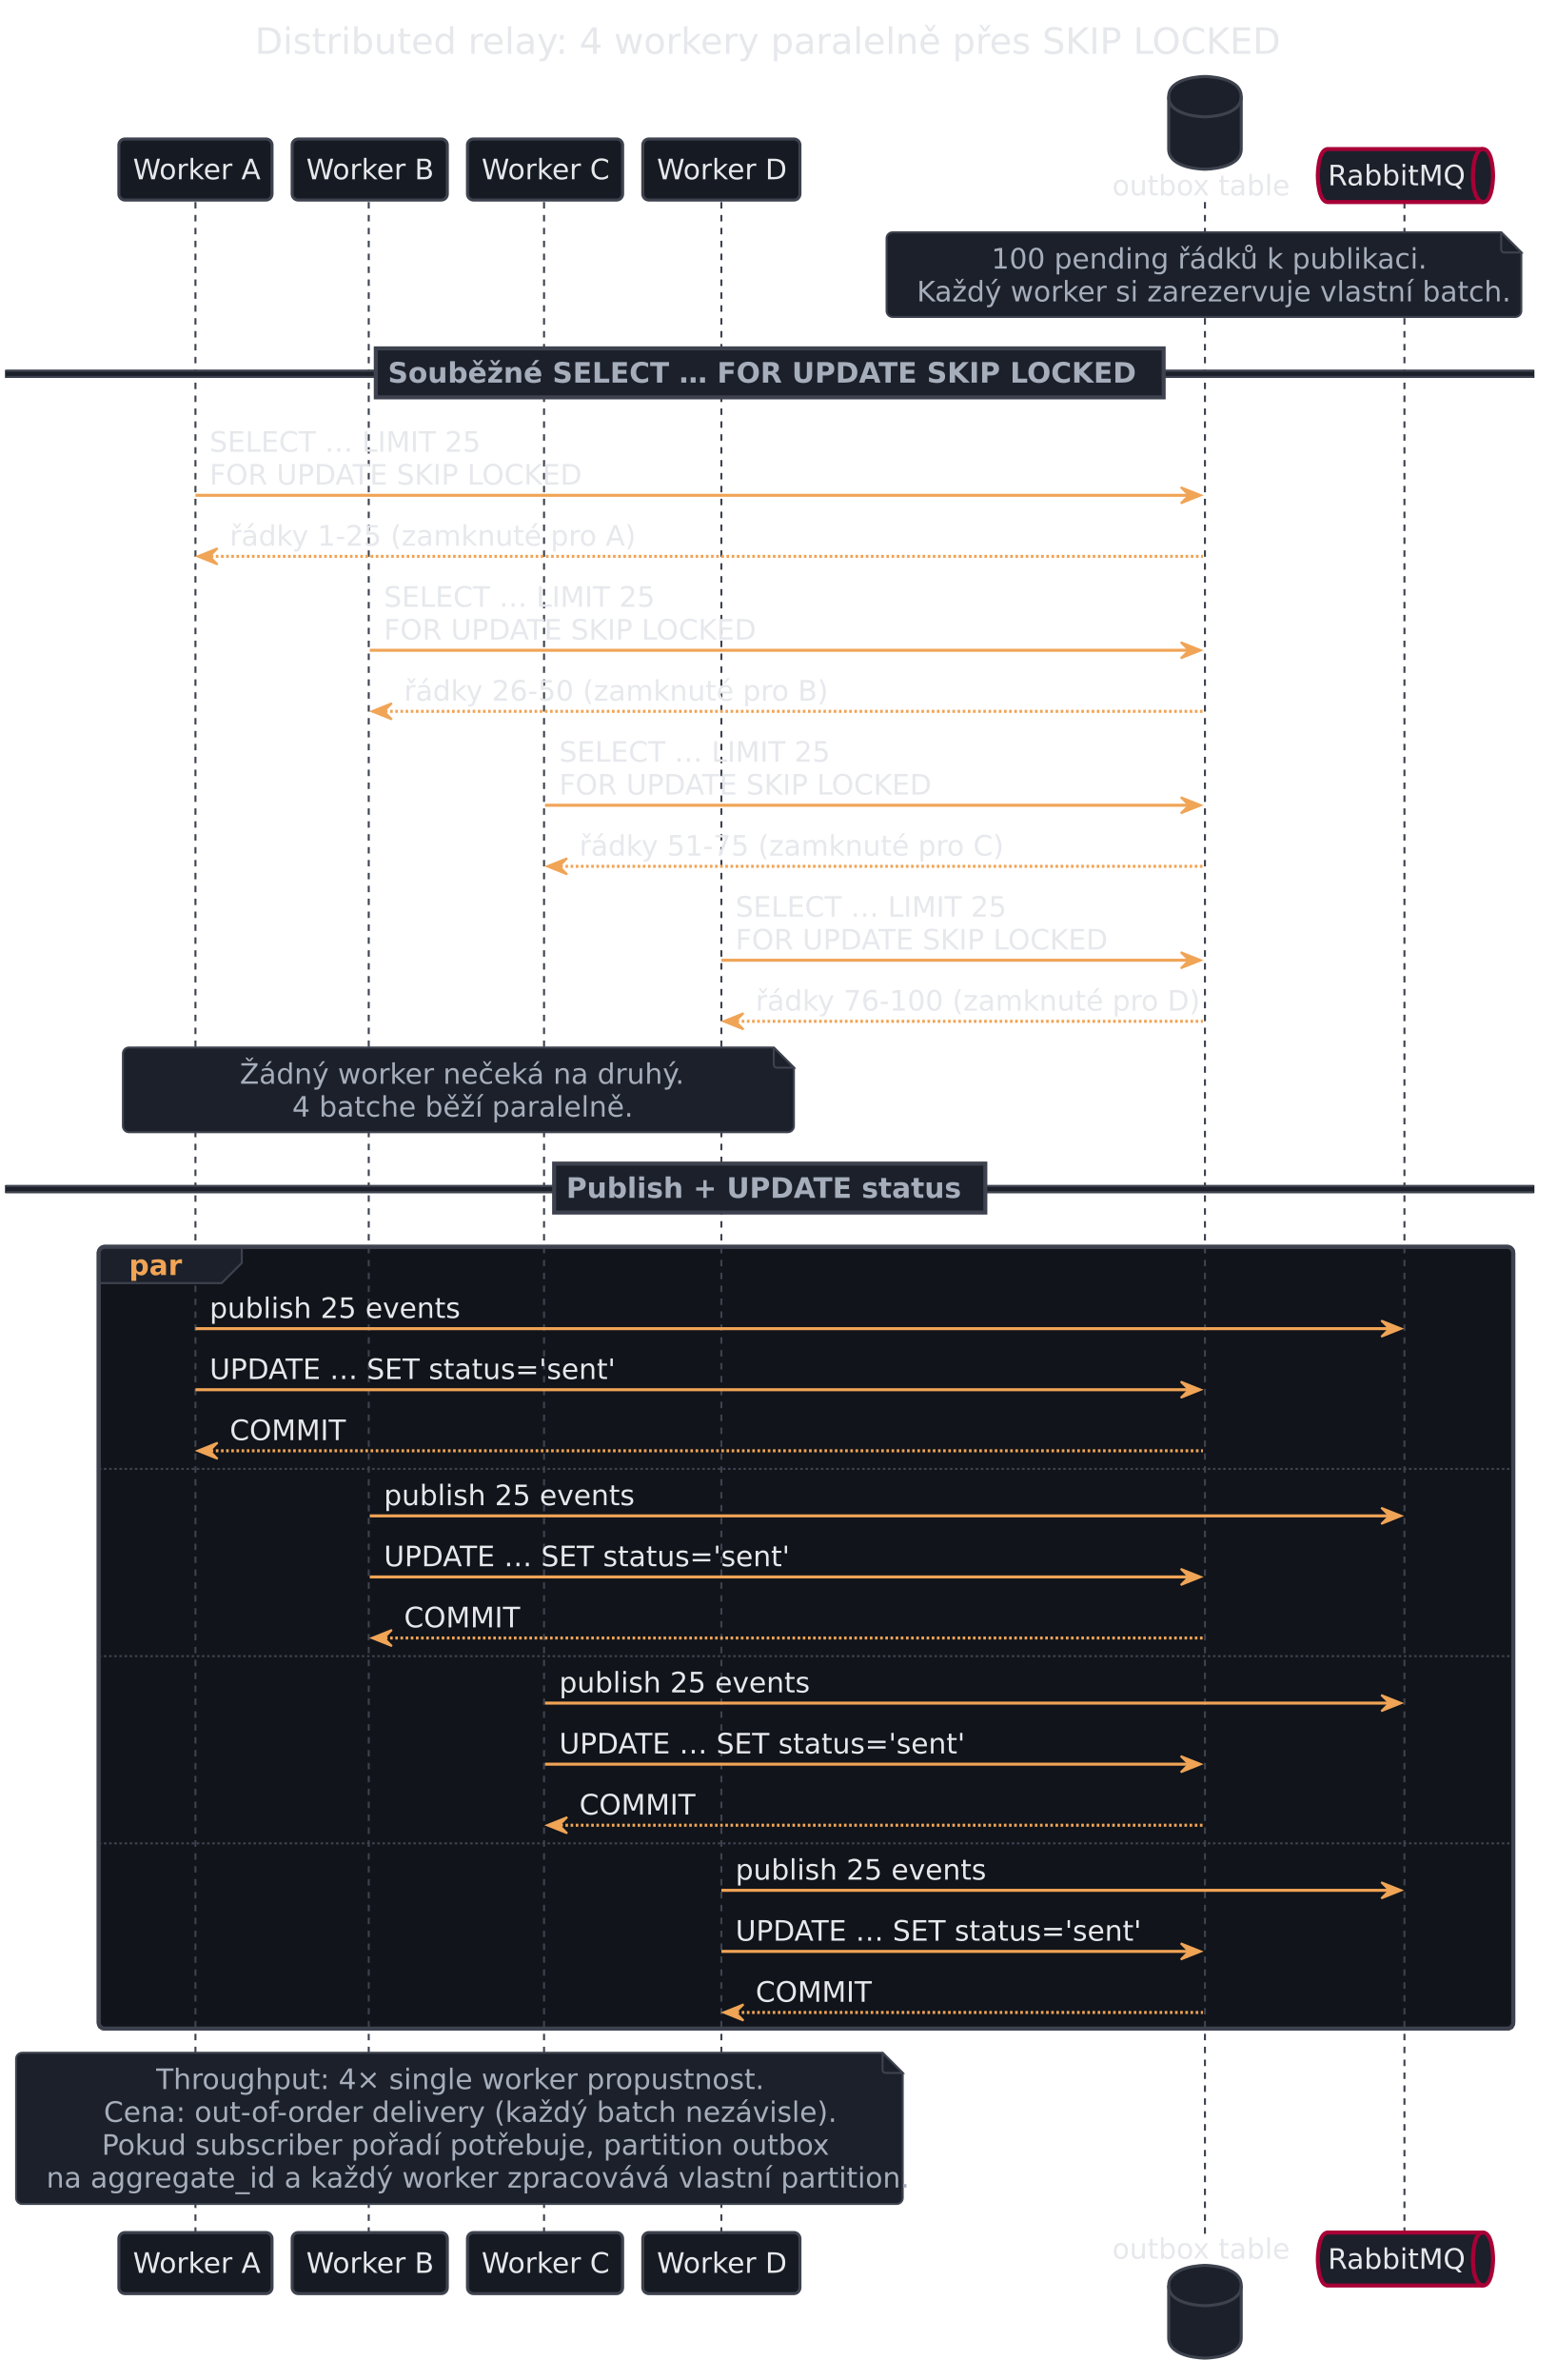
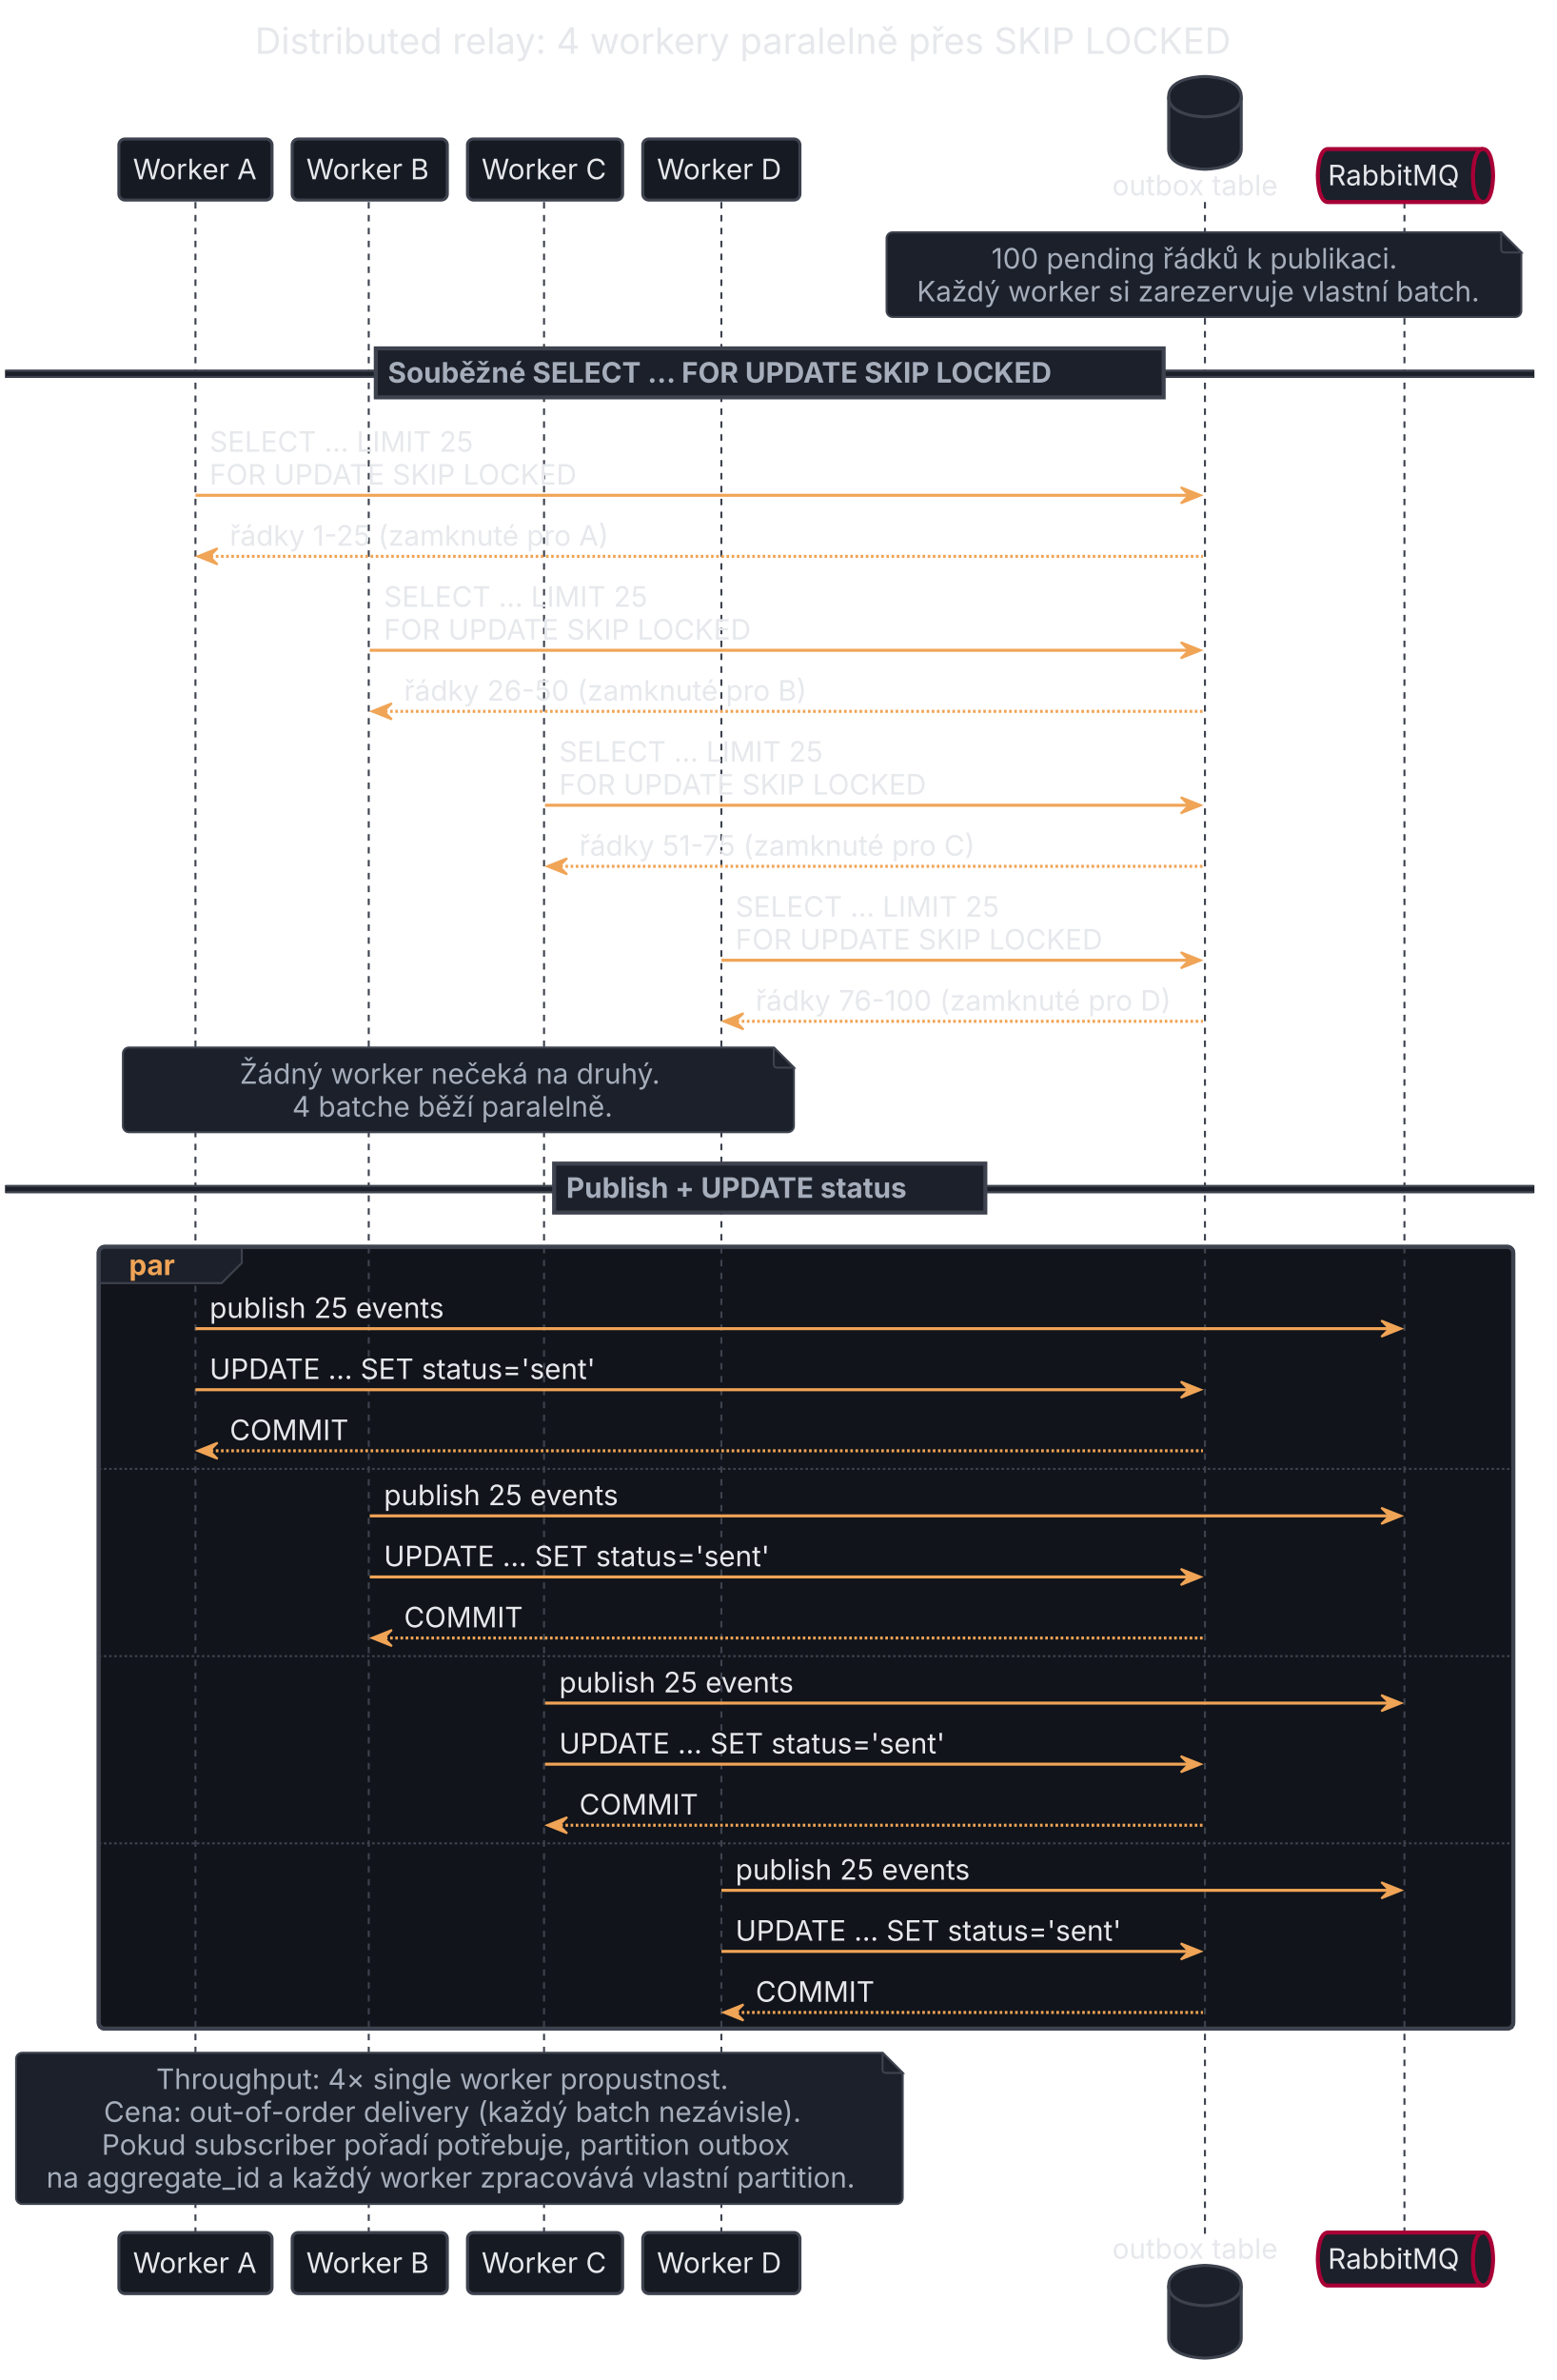
<svg xmlns="http://www.w3.org/2000/svg" contentScriptType="application/ecmascript" contentStyleType="text/css" height="1845.312px" preserveAspectRatio="none" style="width:1207px;height:1845px;background:#11141A;" version="1.1" viewBox="0 0 1207 1845" width="1207.812px" zoomAndPan="magnify">
  <defs />
  <g>
-     <text fill="#E6E8EC" font-family="DejaVu Sans" font-size="28.125" lengthAdjust="spacingAndGlyphs" textLength="798.438" x="197.656" y="41.731">Distributed relay: 4 workery paralelně přes SKIP LOCKED</text>
+     <text fill="#E6E8EC" font-family="Inter, ui-sans-serif, system-ui, -apple-system, sans-serif" font-size="28.125" lengthAdjust="spacingAndGlyphs" textLength="798.438" x="197.656" y="41.731">Distributed relay: 4 workery paralelně přes SKIP LOCKED</text>
    <rect fill="#11141A" height="606.03" rx="4.688" ry="4.688" style="stroke: #3D424E; stroke-width: 3.125;" width="1096.875" x="76.562" y="966.553" />
    <rect fill="#11141A" height="145.142" style="stroke: none; stroke-width: 1.562;" width="1096.875" x="76.562" y="1137.158" />
    <rect fill="#11141A" height="145.142" style="stroke: none; stroke-width: 1.562;" width="1096.875" x="76.562" y="1282.3" />
    <rect fill="#11141A" height="145.142" style="stroke: none; stroke-width: 1.562;" width="1096.875" x="76.562" y="1427.441" />
    <line style="stroke: #3D424E; stroke-width: 1.562; stroke-dasharray: 5.0,5.0;" x1="151.562" x2="151.562" y1="156.641" y2="1732.251" />
    <line style="stroke: #3D424E; stroke-width: 1.562; stroke-dasharray: 5.0,5.0;" x1="285.938" x2="285.938" y1="156.641" y2="1732.251" />
    <line style="stroke: #3D424E; stroke-width: 1.562; stroke-dasharray: 5.0,5.0;" x1="421.875" x2="421.875" y1="156.641" y2="1732.251" />
    <line style="stroke: #3D424E; stroke-width: 1.562; stroke-dasharray: 5.0,5.0;" x1="559.375" x2="559.375" y1="156.641" y2="1732.251" />
    <line style="stroke: #3D424E; stroke-width: 1.562; stroke-dasharray: 5.0,5.0;" x1="934.375" x2="934.375" y1="156.641" y2="1732.251" />
    <line style="stroke: #3D424E; stroke-width: 1.562; stroke-dasharray: 5.0,5.0;" x1="1089.062" x2="1089.062" y1="156.641" y2="1732.251" />
    <rect fill="#161A22" height="47.339" rx="4.688" ry="4.688" style="stroke: #3D424E; stroke-width: 2.344;" width="118.75" x="92.188" y="107.739" />
-     <text fill="#E6E8EC" font-family="DejaVu Sans" font-size="21.875" lengthAdjust="spacingAndGlyphs" textLength="96.875" x="103.125" y="138.982">Worker A</text>
+     <text fill="#E6E8EC" font-family="Inter, ui-sans-serif, system-ui, -apple-system, sans-serif" font-size="21.875" lengthAdjust="spacingAndGlyphs" textLength="96.875" x="103.125" y="138.982">Worker A</text>
    <rect fill="#161A22" height="47.339" rx="4.688" ry="4.688" style="stroke: #3D424E; stroke-width: 2.344;" width="118.75" x="92.188" y="1730.688" />
-     <text fill="#E6E8EC" font-family="DejaVu Sans" font-size="21.875" lengthAdjust="spacingAndGlyphs" textLength="96.875" x="103.125" y="1761.931">Worker A</text>
+     <text fill="#E6E8EC" font-family="Inter, ui-sans-serif, system-ui, -apple-system, sans-serif" font-size="21.875" lengthAdjust="spacingAndGlyphs" textLength="96.875" x="103.125" y="1761.931">Worker A</text>
    <rect fill="#161A22" height="47.339" rx="4.688" ry="4.688" style="stroke: #3D424E; stroke-width: 2.344;" width="120.312" x="226.562" y="107.739" />
-     <text fill="#E6E8EC" font-family="DejaVu Sans" font-size="21.875" lengthAdjust="spacingAndGlyphs" textLength="98.438" x="237.5" y="138.982">Worker B</text>
+     <text fill="#E6E8EC" font-family="Inter, ui-sans-serif, system-ui, -apple-system, sans-serif" font-size="21.875" lengthAdjust="spacingAndGlyphs" textLength="98.438" x="237.5" y="138.982">Worker B</text>
    <rect fill="#161A22" height="47.339" rx="4.688" ry="4.688" style="stroke: #3D424E; stroke-width: 2.344;" width="120.312" x="226.562" y="1730.688" />
-     <text fill="#E6E8EC" font-family="DejaVu Sans" font-size="21.875" lengthAdjust="spacingAndGlyphs" textLength="98.438" x="237.5" y="1761.931">Worker B</text>
+     <text fill="#E6E8EC" font-family="Inter, ui-sans-serif, system-ui, -apple-system, sans-serif" font-size="21.875" lengthAdjust="spacingAndGlyphs" textLength="98.438" x="237.5" y="1761.931">Worker B</text>
    <rect fill="#161A22" height="47.339" rx="4.688" ry="4.688" style="stroke: #3D424E; stroke-width: 2.344;" width="120.312" x="362.5" y="107.739" />
-     <text fill="#E6E8EC" font-family="DejaVu Sans" font-size="21.875" lengthAdjust="spacingAndGlyphs" textLength="98.438" x="373.438" y="138.982">Worker C</text>
+     <text fill="#E6E8EC" font-family="Inter, ui-sans-serif, system-ui, -apple-system, sans-serif" font-size="21.875" lengthAdjust="spacingAndGlyphs" textLength="98.438" x="373.438" y="138.982">Worker C</text>
    <rect fill="#161A22" height="47.339" rx="4.688" ry="4.688" style="stroke: #3D424E; stroke-width: 2.344;" width="120.312" x="362.5" y="1730.688" />
-     <text fill="#E6E8EC" font-family="DejaVu Sans" font-size="21.875" lengthAdjust="spacingAndGlyphs" textLength="98.438" x="373.438" y="1761.931">Worker C</text>
+     <text fill="#E6E8EC" font-family="Inter, ui-sans-serif, system-ui, -apple-system, sans-serif" font-size="21.875" lengthAdjust="spacingAndGlyphs" textLength="98.438" x="373.438" y="1761.931">Worker C</text>
    <rect fill="#161A22" height="47.339" rx="4.688" ry="4.688" style="stroke: #3D424E; stroke-width: 2.344;" width="121.875" x="498.438" y="107.739" />
-     <text fill="#E6E8EC" font-family="DejaVu Sans" font-size="21.875" lengthAdjust="spacingAndGlyphs" textLength="100" x="509.375" y="138.982">Worker D</text>
+     <text fill="#E6E8EC" font-family="Inter, ui-sans-serif, system-ui, -apple-system, sans-serif" font-size="21.875" lengthAdjust="spacingAndGlyphs" textLength="100" x="509.375" y="138.982">Worker D</text>
    <rect fill="#161A22" height="47.339" rx="4.688" ry="4.688" style="stroke: #3D424E; stroke-width: 2.344;" width="121.875" x="498.438" y="1730.688" />
-     <text fill="#E6E8EC" font-family="DejaVu Sans" font-size="21.875" lengthAdjust="spacingAndGlyphs" textLength="100" x="509.375" y="1761.931">Worker D</text>
-     <text fill="#E6E8EC" font-family="DejaVu Sans" font-size="21.875" lengthAdjust="spacingAndGlyphs" textLength="134.375" x="862.5" y="151.482">outbox table</text>
+     <text fill="#E6E8EC" font-family="Inter, ui-sans-serif, system-ui, -apple-system, sans-serif" font-size="21.875" lengthAdjust="spacingAndGlyphs" textLength="100" x="509.375" y="1761.931">Worker D</text>
+     <text fill="#E6E8EC" font-family="Inter, ui-sans-serif, system-ui, -apple-system, sans-serif" font-size="21.875" lengthAdjust="spacingAndGlyphs" textLength="134.375" x="862.5" y="151.482">outbox table</text>
    <path d="M906.25,74.927 C906.25,59.302 934.375,59.302 934.375,59.302 C934.375,59.302 962.5,59.302 962.5,74.927 L962.5,115.552 C962.5,131.177 934.375,131.177 934.375,131.177 C934.375,131.177 906.25,131.177 906.25,115.552 L906.25,74.927 " fill="#1B202A" style="stroke: #3D424E; stroke-width: 2.344;" />
    <path d="M906.25,74.927 C906.25,90.552 934.375,90.552 934.375,90.552 C934.375,90.552 962.5,90.552 962.5,74.927 " fill="none" style="stroke: #3D424E; stroke-width: 2.344;" />
-     <text fill="#E6E8EC" font-family="DejaVu Sans" font-size="21.875" lengthAdjust="spacingAndGlyphs" textLength="134.375" x="862.5" y="1750.993">outbox table</text>
+     <text fill="#E6E8EC" font-family="Inter, ui-sans-serif, system-ui, -apple-system, sans-serif" font-size="21.875" lengthAdjust="spacingAndGlyphs" textLength="134.375" x="862.5" y="1750.993">outbox table</text>
    <path d="M906.25,1771.777 C906.25,1756.152 934.375,1756.152 934.375,1756.152 C934.375,1756.152 962.5,1756.152 962.5,1771.777 L962.5,1812.402 C962.5,1828.027 934.375,1828.027 934.375,1828.027 C934.375,1828.027 906.25,1828.027 906.25,1812.402 L906.25,1771.777 " fill="#1B202A" style="stroke: #3D424E; stroke-width: 2.344;" />
    <path d="M906.25,1771.777 C906.25,1787.402 934.375,1787.402 934.375,1787.402 C934.375,1787.402 962.5,1787.402 962.5,1771.777 " fill="none" style="stroke: #3D424E; stroke-width: 2.344;" />
    <path d="M1029.688,115.552 L1150,115.552 C1157.812,115.552 1157.812,136.096 1157.812,136.096 C1157.812,136.096 1157.812,156.641 1150,156.641 L1029.688,156.641 C1021.875,156.641 1021.875,136.096 1021.875,136.096 C1021.875,136.096 1021.875,115.552 1029.688,115.552 " fill="#1B202A" style="stroke: #A80036; stroke-width: 3.125;" />
    <path d="M1150,115.552 C1142.188,115.552 1142.188,136.096 1142.188,136.096 C1142.188,156.641 1150,156.641 1150,156.641 " fill="none" style="stroke: #A80036; stroke-width: 3.125;" />
-     <text fill="#E6E8EC" font-family="DejaVu Sans" font-size="21.875" lengthAdjust="spacingAndGlyphs" textLength="104.688" x="1029.688" y="143.669">RabbitMQ</text>
+     <text fill="#E6E8EC" font-family="Inter, ui-sans-serif, system-ui, -apple-system, sans-serif" font-size="21.875" lengthAdjust="spacingAndGlyphs" textLength="104.688" x="1029.688" y="143.669">RabbitMQ</text>
    <path d="M1029.688,1730.688 L1150,1730.688 C1157.812,1730.688 1157.812,1751.233 1157.812,1751.233 C1157.812,1751.233 1157.812,1771.777 1150,1771.777 L1029.688,1771.777 C1021.875,1771.777 1021.875,1751.233 1021.875,1751.233 C1021.875,1751.233 1021.875,1730.688 1029.688,1730.688 " fill="#1B202A" style="stroke: #A80036; stroke-width: 3.125;" />
    <path d="M1150,1730.688 C1142.188,1730.688 1142.188,1751.233 1142.188,1751.233 C1142.188,1771.777 1150,1771.777 1150,1771.777 " fill="none" style="stroke: #A80036; stroke-width: 3.125;" />
-     <text fill="#E6E8EC" font-family="DejaVu Sans" font-size="21.875" lengthAdjust="spacingAndGlyphs" textLength="104.688" x="1029.688" y="1758.806">RabbitMQ</text>
+     <text fill="#E6E8EC" font-family="Inter, ui-sans-serif, system-ui, -apple-system, sans-serif" font-size="21.875" lengthAdjust="spacingAndGlyphs" textLength="104.688" x="1029.688" y="1758.806">RabbitMQ</text>
    <path d="M687.5,184.766 L687.5,241.016 A4.688,4.688 0 0 0 692.188,245.703 L1175,245.703 A4.688,4.688 0 0 0 1179.688,241.016 L1179.688,195.703 L1164.062,180.078 L692.188,180.078 A4.688,4.688 0 0 0 687.5,184.766 " fill="#1B202A" style="stroke: #3D424E; stroke-width: 1.562;" />
    <path d="M1164.062,180.078 L1164.062,193.359 A2.344,2.344 0 0 0 1166.406,195.703 L1179.688,195.703 L1164.062,180.078 " fill="#1B202A" style="stroke: #3D424E; stroke-width: 1.562;" />
-     <text fill="#A6ADBB" font-family="DejaVu Sans" font-size="21.875" lengthAdjust="spacingAndGlyphs" textLength="329.688" x="768.75" y="208.196">100 pending řádků k publikaci.</text>
-     <text fill="#A6ADBB" font-family="DejaVu Sans" font-size="21.875" lengthAdjust="spacingAndGlyphs" textLength="445.312" x="710.938" y="233.659">Každý worker si zarezervuje vlastní batch.</text>
+     <text fill="#A6ADBB" font-family="Inter, ui-sans-serif, system-ui, -apple-system, sans-serif" font-size="21.875" lengthAdjust="spacingAndGlyphs" textLength="329.688" x="768.75" y="208.196">100 pending řádků k publikaci.</text>
+     <text fill="#A6ADBB" font-family="Inter, ui-sans-serif, system-ui, -apple-system, sans-serif" font-size="21.875" lengthAdjust="spacingAndGlyphs" textLength="445.312" x="710.938" y="233.659">Každý worker si zarezervuje vlastní batch.</text>
    <rect fill="#1B202A" height="4.688" style="stroke: #1B202A; stroke-width: 1.562;" width="1184.375" x="4.688" y="287.488" />
    <line style="stroke: #3D424E; stroke-width: 1.562;" x1="4.688" x2="1189.062" y1="287.488" y2="287.488" />
    <line style="stroke: #3D424E; stroke-width: 1.562;" x1="4.688" x2="1189.062" y1="292.175" y2="292.175" />
    <rect fill="#1B202A" height="37.964" style="stroke: #3D424E; stroke-width: 3.125;" width="610.938" x="291.406" y="270.068" />
-     <text fill="#A6ADBB" font-family="DejaVu Sans" font-size="21.875" font-weight="bold" lengthAdjust="spacingAndGlyphs" textLength="581.25" x="300.781" y="296.623">Souběžné SELECT … FOR UPDATE SKIP LOCKED</text>
+     <text fill="#A6ADBB" font-family="Inter, ui-sans-serif, system-ui, -apple-system, sans-serif" font-size="21.875" font-weight="bold" lengthAdjust="spacingAndGlyphs" textLength="581.25" x="300.781" y="296.623">Souběžné SELECT … FOR UPDATE SKIP LOCKED</text>
    <polygon fill="#F0A456" points="915.625,377.71,931.25,383.96,915.625,390.21,921.875,383.96" style="stroke: #F0A456; stroke-width: 1.562;" />
    <line style="stroke: #F0A456; stroke-width: 2.344;" x1="151.562" x2="925" y1="383.96" y2="383.96" />
-     <text fill="#E6E8EC" font-family="DejaVu Sans" font-size="21.875" lengthAdjust="spacingAndGlyphs" textLength="204.688" x="162.5" y="350.212">SELECT … LIMIT 25</text>
-     <text fill="#E6E8EC" font-family="DejaVu Sans" font-size="21.875" lengthAdjust="spacingAndGlyphs" textLength="289.062" x="162.5" y="375.676">FOR UPDATE SKIP LOCKED</text>
+     <text fill="#E6E8EC" font-family="Inter, ui-sans-serif, system-ui, -apple-system, sans-serif" font-size="21.875" lengthAdjust="spacingAndGlyphs" textLength="204.688" x="162.5" y="350.212">SELECT … LIMIT 25</text>
+     <text fill="#E6E8EC" font-family="Inter, ui-sans-serif, system-ui, -apple-system, sans-serif" font-size="21.875" lengthAdjust="spacingAndGlyphs" textLength="289.062" x="162.5" y="375.676">FOR UPDATE SKIP LOCKED</text>
    <polygon fill="#F0A456" points="168.75,425.049,153.125,431.299,168.75,437.549,162.5,431.299" style="stroke: #F0A456; stroke-width: 1.562;" />
    <line style="stroke: #F0A456; stroke-width: 2.344; stroke-dasharray: 2.0,2.0;" x1="159.375" x2="932.812" y1="431.299" y2="431.299" />
-     <text fill="#E6E8EC" font-family="DejaVu Sans" font-size="21.875" lengthAdjust="spacingAndGlyphs" textLength="306.25" x="178.125" y="423.015">řádky 1-25 (zamknuté pro A)</text>
+     <text fill="#E6E8EC" font-family="Inter, ui-sans-serif, system-ui, -apple-system, sans-serif" font-size="21.875" lengthAdjust="spacingAndGlyphs" textLength="306.25" x="178.125" y="423.015">řádky 1-25 (zamknuté pro A)</text>
    <polygon fill="#F0A456" points="915.625,497.852,931.25,504.102,915.625,510.352,921.875,504.102" style="stroke: #F0A456; stroke-width: 1.562;" />
    <line style="stroke: #F0A456; stroke-width: 2.344;" x1="286.719" x2="925" y1="504.102" y2="504.102" />
-     <text fill="#E6E8EC" font-family="DejaVu Sans" font-size="21.875" lengthAdjust="spacingAndGlyphs" textLength="204.688" x="297.656" y="470.354">SELECT … LIMIT 25</text>
-     <text fill="#E6E8EC" font-family="DejaVu Sans" font-size="21.875" lengthAdjust="spacingAndGlyphs" textLength="289.062" x="297.656" y="495.818">FOR UPDATE SKIP LOCKED</text>
+     <text fill="#E6E8EC" font-family="Inter, ui-sans-serif, system-ui, -apple-system, sans-serif" font-size="21.875" lengthAdjust="spacingAndGlyphs" textLength="204.688" x="297.656" y="470.354">SELECT … LIMIT 25</text>
+     <text fill="#E6E8EC" font-family="Inter, ui-sans-serif, system-ui, -apple-system, sans-serif" font-size="21.875" lengthAdjust="spacingAndGlyphs" textLength="289.062" x="297.656" y="495.818">FOR UPDATE SKIP LOCKED</text>
    <polygon fill="#F0A456" points="303.906,545.19,288.281,551.44,303.906,557.69,297.656,551.44" style="stroke: #F0A456; stroke-width: 1.562;" />
    <line style="stroke: #F0A456; stroke-width: 2.344; stroke-dasharray: 2.0,2.0;" x1="294.531" x2="932.812" y1="551.44" y2="551.44" />
-     <text fill="#E6E8EC" font-family="DejaVu Sans" font-size="21.875" lengthAdjust="spacingAndGlyphs" textLength="321.875" x="313.281" y="543.156">řádky 26-50 (zamknuté pro B)</text>
+     <text fill="#E6E8EC" font-family="Inter, ui-sans-serif, system-ui, -apple-system, sans-serif" font-size="21.875" lengthAdjust="spacingAndGlyphs" textLength="321.875" x="313.281" y="543.156">řádky 26-50 (zamknuté pro B)</text>
    <polygon fill="#F0A456" points="915.625,617.993,931.25,624.243,915.625,630.493,921.875,624.243" style="stroke: #F0A456; stroke-width: 1.562;" />
    <line style="stroke: #F0A456; stroke-width: 2.344;" x1="422.656" x2="925" y1="624.243" y2="624.243" />
-     <text fill="#E6E8EC" font-family="DejaVu Sans" font-size="21.875" lengthAdjust="spacingAndGlyphs" textLength="204.688" x="433.594" y="590.495">SELECT … LIMIT 25</text>
-     <text fill="#E6E8EC" font-family="DejaVu Sans" font-size="21.875" lengthAdjust="spacingAndGlyphs" textLength="289.062" x="433.594" y="615.959">FOR UPDATE SKIP LOCKED</text>
+     <text fill="#E6E8EC" font-family="Inter, ui-sans-serif, system-ui, -apple-system, sans-serif" font-size="21.875" lengthAdjust="spacingAndGlyphs" textLength="204.688" x="433.594" y="590.495">SELECT … LIMIT 25</text>
+     <text fill="#E6E8EC" font-family="Inter, ui-sans-serif, system-ui, -apple-system, sans-serif" font-size="21.875" lengthAdjust="spacingAndGlyphs" textLength="289.062" x="433.594" y="615.959">FOR UPDATE SKIP LOCKED</text>
    <polygon fill="#F0A456" points="439.844,665.332,424.219,671.582,439.844,677.832,433.594,671.582" style="stroke: #F0A456; stroke-width: 1.562;" />
    <line style="stroke: #F0A456; stroke-width: 2.344; stroke-dasharray: 2.0,2.0;" x1="430.469" x2="932.812" y1="671.582" y2="671.582" />
-     <text fill="#E6E8EC" font-family="DejaVu Sans" font-size="21.875" lengthAdjust="spacingAndGlyphs" textLength="321.875" x="449.219" y="663.298">řádky 51-75 (zamknuté pro C)</text>
+     <text fill="#E6E8EC" font-family="Inter, ui-sans-serif, system-ui, -apple-system, sans-serif" font-size="21.875" lengthAdjust="spacingAndGlyphs" textLength="321.875" x="449.219" y="663.298">řádky 51-75 (zamknuté pro C)</text>
    <polygon fill="#F0A456" points="915.625,738.135,931.25,744.385,915.625,750.635,921.875,744.385" style="stroke: #F0A456; stroke-width: 1.562;" />
    <line style="stroke: #F0A456; stroke-width: 2.344;" x1="559.375" x2="925" y1="744.385" y2="744.385" />
-     <text fill="#E6E8EC" font-family="DejaVu Sans" font-size="21.875" lengthAdjust="spacingAndGlyphs" textLength="204.688" x="570.312" y="710.637">SELECT … LIMIT 25</text>
-     <text fill="#E6E8EC" font-family="DejaVu Sans" font-size="21.875" lengthAdjust="spacingAndGlyphs" textLength="289.062" x="570.312" y="736.101">FOR UPDATE SKIP LOCKED</text>
+     <text fill="#E6E8EC" font-family="Inter, ui-sans-serif, system-ui, -apple-system, sans-serif" font-size="21.875" lengthAdjust="spacingAndGlyphs" textLength="204.688" x="570.312" y="710.637">SELECT … LIMIT 25</text>
+     <text fill="#E6E8EC" font-family="Inter, ui-sans-serif, system-ui, -apple-system, sans-serif" font-size="21.875" lengthAdjust="spacingAndGlyphs" textLength="289.062" x="570.312" y="736.101">FOR UPDATE SKIP LOCKED</text>
    <polygon fill="#F0A456" points="576.562,785.474,560.938,791.724,576.562,797.974,570.312,791.724" style="stroke: #F0A456; stroke-width: 1.562;" />
    <line style="stroke: #F0A456; stroke-width: 2.344; stroke-dasharray: 2.0,2.0;" x1="567.188" x2="932.812" y1="791.724" y2="791.724" />
-     <text fill="#E6E8EC" font-family="DejaVu Sans" font-size="21.875" lengthAdjust="spacingAndGlyphs" textLength="337.5" x="585.938" y="783.44">řádky 76-100 (zamknuté pro D)</text>
+     <text fill="#E6E8EC" font-family="Inter, ui-sans-serif, system-ui, -apple-system, sans-serif" font-size="21.875" lengthAdjust="spacingAndGlyphs" textLength="337.5" x="585.938" y="783.44">řádky 76-100 (zamknuté pro D)</text>
    <path d="M95.312,816.724 L95.312,872.974 A4.688,4.688 0 0 0 100,877.661 L610.938,877.661 A4.688,4.688 0 0 0 615.625,872.974 L615.625,827.661 L600,812.036 L100,812.036 A4.688,4.688 0 0 0 95.312,816.724 " fill="#1B202A" style="stroke: #3D424E; stroke-width: 1.562;" />
    <path d="M600,812.036 L600,825.317 A2.344,2.344 0 0 0 602.344,827.661 L615.625,827.661 L600,812.036 " fill="#1B202A" style="stroke: #3D424E; stroke-width: 1.562;" />
-     <text fill="#A6ADBB" font-family="DejaVu Sans" font-size="21.875" lengthAdjust="spacingAndGlyphs" textLength="339.062" x="185.938" y="840.154">Žádný worker nečeká na druhý.</text>
-     <text fill="#A6ADBB" font-family="DejaVu Sans" font-size="21.875" lengthAdjust="spacingAndGlyphs" textLength="257.812" x="226.562" y="865.617">4 batche běží paralelně.</text>
+     <text fill="#A6ADBB" font-family="Inter, ui-sans-serif, system-ui, -apple-system, sans-serif" font-size="21.875" lengthAdjust="spacingAndGlyphs" textLength="339.062" x="185.938" y="840.154">Žádný worker nečeká na druhý.</text>
+     <text fill="#A6ADBB" font-family="Inter, ui-sans-serif, system-ui, -apple-system, sans-serif" font-size="21.875" lengthAdjust="spacingAndGlyphs" textLength="257.812" x="226.562" y="865.617">4 batche běží paralelně.</text>
    <rect fill="#1B202A" height="4.688" style="stroke: #1B202A; stroke-width: 1.562;" width="1184.375" x="4.688" y="919.446" />
    <line style="stroke: #3D424E; stroke-width: 1.562;" x1="4.688" x2="1189.062" y1="919.446" y2="919.446" />
    <line style="stroke: #3D424E; stroke-width: 1.562;" x1="4.688" x2="1189.062" y1="924.133" y2="924.133" />
    <rect fill="#1B202A" height="37.964" style="stroke: #3D424E; stroke-width: 3.125;" width="334.375" x="429.688" y="902.026" />
-     <text fill="#A6ADBB" font-family="DejaVu Sans" font-size="21.875" font-weight="bold" lengthAdjust="spacingAndGlyphs" textLength="304.688" x="439.062" y="928.581">Publish + UPDATE status</text>
+     <text fill="#A6ADBB" font-family="Inter, ui-sans-serif, system-ui, -apple-system, sans-serif" font-size="21.875" font-weight="bold" lengthAdjust="spacingAndGlyphs" textLength="304.688" x="439.062" y="928.581">Publish + UPDATE status</text>
    <path d="M81.25,966.553 L187.5,966.553 L187.5,979.053 L171.875,994.678 L76.562,994.678 L76.562,971.24 " fill="#1B202A" style="stroke: #3D424E; stroke-width: 1.562;" />
    <rect fill="none" height="606.03" rx="4.688" ry="4.688" style="stroke: #3D424E; stroke-width: 3.125;" width="1096.875" x="76.562" y="966.553" />
-     <text fill="#F0A456" font-family="DejaVu Sans" font-size="21.875" font-weight="bold" lengthAdjust="spacingAndGlyphs" textLength="40.625" x="100" y="988.42">par</text>
+     <text fill="#F0A456" font-family="Inter, ui-sans-serif, system-ui, -apple-system, sans-serif" font-size="21.875" font-weight="bold" lengthAdjust="spacingAndGlyphs" textLength="40.625" x="100" y="988.42">par</text>
    <polygon fill="#F0A456" points="1071.094,1023.731,1086.719,1029.98,1071.094,1036.23,1077.344,1029.98" style="stroke: #F0A456; stroke-width: 1.562;" />
    <line style="stroke: #F0A456; stroke-width: 2.344;" x1="151.562" x2="1080.469" y1="1029.98" y2="1029.98" />
-     <text fill="#E6E8EC" font-family="DejaVu Sans" font-size="21.875" lengthAdjust="spacingAndGlyphs" textLength="192.188" x="162.5" y="1021.697">publish 25 events</text>
+     <text fill="#E6E8EC" font-family="Inter, ui-sans-serif, system-ui, -apple-system, sans-serif" font-size="21.875" lengthAdjust="spacingAndGlyphs" textLength="192.188" x="162.5" y="1021.697">publish 25 events</text>
    <polygon fill="#F0A456" points="915.625,1071.069,931.25,1077.319,915.625,1083.569,921.875,1077.319" style="stroke: #F0A456; stroke-width: 1.562;" />
    <line style="stroke: #F0A456; stroke-width: 2.344;" x1="151.562" x2="925" y1="1077.319" y2="1077.319" />
-     <text fill="#E6E8EC" font-family="DejaVu Sans" font-size="21.875" lengthAdjust="spacingAndGlyphs" textLength="315.625" x="162.5" y="1069.035">UPDATE … SET status='sent'</text>
+     <text fill="#E6E8EC" font-family="Inter, ui-sans-serif, system-ui, -apple-system, sans-serif" font-size="21.875" lengthAdjust="spacingAndGlyphs" textLength="315.625" x="162.5" y="1069.035">UPDATE … SET status='sent'</text>
    <polygon fill="#F0A456" points="168.75,1118.408,153.125,1124.658,168.75,1130.908,162.5,1124.658" style="stroke: #F0A456; stroke-width: 1.562;" />
    <line style="stroke: #F0A456; stroke-width: 2.344; stroke-dasharray: 2.0,2.0;" x1="159.375" x2="932.812" y1="1124.658" y2="1124.658" />
-     <text fill="#E6E8EC" font-family="DejaVu Sans" font-size="21.875" lengthAdjust="spacingAndGlyphs" textLength="89.062" x="178.125" y="1116.374">COMMIT</text>
+     <text fill="#E6E8EC" font-family="Inter, ui-sans-serif, system-ui, -apple-system, sans-serif" font-size="21.875" lengthAdjust="spacingAndGlyphs" textLength="89.062" x="178.125" y="1116.374">COMMIT</text>
    <line style="stroke: #3D424E; stroke-width: 1.562; stroke-dasharray: 2.0,2.0;" x1="76.562" x2="1173.438" y1="1138.721" y2="1138.721" />
    <polygon fill="#F0A456" points="1071.094,1168.872,1086.719,1175.122,1071.094,1181.372,1077.344,1175.122" style="stroke: #F0A456; stroke-width: 1.562;" />
    <line style="stroke: #F0A456; stroke-width: 2.344;" x1="286.719" x2="1080.469" y1="1175.122" y2="1175.122" />
-     <text fill="#E6E8EC" font-family="DejaVu Sans" font-size="21.875" lengthAdjust="spacingAndGlyphs" textLength="192.188" x="297.656" y="1166.838">publish 25 events</text>
+     <text fill="#E6E8EC" font-family="Inter, ui-sans-serif, system-ui, -apple-system, sans-serif" font-size="21.875" lengthAdjust="spacingAndGlyphs" textLength="192.188" x="297.656" y="1166.838">publish 25 events</text>
    <polygon fill="#F0A456" points="915.625,1216.211,931.25,1222.461,915.625,1228.711,921.875,1222.461" style="stroke: #F0A456; stroke-width: 1.562;" />
    <line style="stroke: #F0A456; stroke-width: 2.344;" x1="286.719" x2="925" y1="1222.461" y2="1222.461" />
-     <text fill="#E6E8EC" font-family="DejaVu Sans" font-size="21.875" lengthAdjust="spacingAndGlyphs" textLength="315.625" x="297.656" y="1214.177">UPDATE … SET status='sent'</text>
+     <text fill="#E6E8EC" font-family="Inter, ui-sans-serif, system-ui, -apple-system, sans-serif" font-size="21.875" lengthAdjust="spacingAndGlyphs" textLength="315.625" x="297.656" y="1214.177">UPDATE … SET status='sent'</text>
    <polygon fill="#F0A456" points="303.906,1263.55,288.281,1269.8,303.906,1276.05,297.656,1269.8" style="stroke: #F0A456; stroke-width: 1.562;" />
    <line style="stroke: #F0A456; stroke-width: 2.344; stroke-dasharray: 2.0,2.0;" x1="294.531" x2="932.812" y1="1269.8" y2="1269.8" />
-     <text fill="#E6E8EC" font-family="DejaVu Sans" font-size="21.875" lengthAdjust="spacingAndGlyphs" textLength="89.062" x="313.281" y="1261.516">COMMIT</text>
+     <text fill="#E6E8EC" font-family="Inter, ui-sans-serif, system-ui, -apple-system, sans-serif" font-size="21.875" lengthAdjust="spacingAndGlyphs" textLength="89.062" x="313.281" y="1261.516">COMMIT</text>
    <line style="stroke: #3D424E; stroke-width: 1.562; stroke-dasharray: 2.0,2.0;" x1="76.562" x2="1173.438" y1="1283.862" y2="1283.862" />
    <polygon fill="#F0A456" points="1071.094,1314.014,1086.719,1320.264,1071.094,1326.514,1077.344,1320.264" style="stroke: #F0A456; stroke-width: 1.562;" />
    <line style="stroke: #F0A456; stroke-width: 2.344;" x1="422.656" x2="1080.469" y1="1320.264" y2="1320.264" />
-     <text fill="#E6E8EC" font-family="DejaVu Sans" font-size="21.875" lengthAdjust="spacingAndGlyphs" textLength="192.188" x="433.594" y="1311.98">publish 25 events</text>
+     <text fill="#E6E8EC" font-family="Inter, ui-sans-serif, system-ui, -apple-system, sans-serif" font-size="21.875" lengthAdjust="spacingAndGlyphs" textLength="192.188" x="433.594" y="1311.98">publish 25 events</text>
    <polygon fill="#F0A456" points="915.625,1361.352,931.25,1367.602,915.625,1373.852,921.875,1367.602" style="stroke: #F0A456; stroke-width: 1.562;" />
    <line style="stroke: #F0A456; stroke-width: 2.344;" x1="422.656" x2="925" y1="1367.602" y2="1367.602" />
-     <text fill="#E6E8EC" font-family="DejaVu Sans" font-size="21.875" lengthAdjust="spacingAndGlyphs" textLength="315.625" x="433.594" y="1359.319">UPDATE … SET status='sent'</text>
+     <text fill="#E6E8EC" font-family="Inter, ui-sans-serif, system-ui, -apple-system, sans-serif" font-size="21.875" lengthAdjust="spacingAndGlyphs" textLength="315.625" x="433.594" y="1359.319">UPDATE … SET status='sent'</text>
    <polygon fill="#F0A456" points="439.844,1408.691,424.219,1414.941,439.844,1421.191,433.594,1414.941" style="stroke: #F0A456; stroke-width: 1.562;" />
    <line style="stroke: #F0A456; stroke-width: 2.344; stroke-dasharray: 2.0,2.0;" x1="430.469" x2="932.812" y1="1414.941" y2="1414.941" />
-     <text fill="#E6E8EC" font-family="DejaVu Sans" font-size="21.875" lengthAdjust="spacingAndGlyphs" textLength="89.062" x="449.219" y="1406.657">COMMIT</text>
+     <text fill="#E6E8EC" font-family="Inter, ui-sans-serif, system-ui, -apple-system, sans-serif" font-size="21.875" lengthAdjust="spacingAndGlyphs" textLength="89.062" x="449.219" y="1406.657">COMMIT</text>
    <line style="stroke: #3D424E; stroke-width: 1.562; stroke-dasharray: 2.0,2.0;" x1="76.562" x2="1173.438" y1="1429.004" y2="1429.004" />
    <polygon fill="#F0A456" points="1071.094,1459.155,1086.719,1465.405,1071.094,1471.655,1077.344,1465.405" style="stroke: #F0A456; stroke-width: 1.562;" />
    <line style="stroke: #F0A456; stroke-width: 2.344;" x1="559.375" x2="1080.469" y1="1465.405" y2="1465.405" />
-     <text fill="#E6E8EC" font-family="DejaVu Sans" font-size="21.875" lengthAdjust="spacingAndGlyphs" textLength="192.188" x="570.312" y="1457.121">publish 25 events</text>
+     <text fill="#E6E8EC" font-family="Inter, ui-sans-serif, system-ui, -apple-system, sans-serif" font-size="21.875" lengthAdjust="spacingAndGlyphs" textLength="192.188" x="570.312" y="1457.121">publish 25 events</text>
    <polygon fill="#F0A456" points="915.625,1506.494,931.25,1512.744,915.625,1518.994,921.875,1512.744" style="stroke: #F0A456; stroke-width: 1.562;" />
    <line style="stroke: #F0A456; stroke-width: 2.344;" x1="559.375" x2="925" y1="1512.744" y2="1512.744" />
-     <text fill="#E6E8EC" font-family="DejaVu Sans" font-size="21.875" lengthAdjust="spacingAndGlyphs" textLength="315.625" x="570.312" y="1504.46">UPDATE … SET status='sent'</text>
+     <text fill="#E6E8EC" font-family="Inter, ui-sans-serif, system-ui, -apple-system, sans-serif" font-size="21.875" lengthAdjust="spacingAndGlyphs" textLength="315.625" x="570.312" y="1504.46">UPDATE … SET status='sent'</text>
    <polygon fill="#F0A456" points="576.562,1553.833,560.938,1560.083,576.562,1566.333,570.312,1560.083" style="stroke: #F0A456; stroke-width: 1.562;" />
    <line style="stroke: #F0A456; stroke-width: 2.344; stroke-dasharray: 2.0,2.0;" x1="567.188" x2="932.812" y1="1560.083" y2="1560.083" />
-     <text fill="#E6E8EC" font-family="DejaVu Sans" font-size="21.875" lengthAdjust="spacingAndGlyphs" textLength="89.062" x="585.938" y="1551.799">COMMIT</text>
+     <text fill="#E6E8EC" font-family="Inter, ui-sans-serif, system-ui, -apple-system, sans-serif" font-size="21.875" lengthAdjust="spacingAndGlyphs" textLength="89.062" x="585.938" y="1551.799">COMMIT</text>
    <path d="M12.5,1596.021 L12.5,1703.833 A4.688,4.688 0 0 0 17.188,1708.521 L695.312,1708.521 A4.688,4.688 0 0 0 700,1703.833 L700,1606.958 L684.375,1591.333 L17.188,1591.333 A4.688,4.688 0 0 0 12.5,1596.021 " fill="#1B202A" style="stroke: #3D424E; stroke-width: 1.562;" />
    <path d="M684.375,1591.333 L684.375,1604.614 A2.344,2.344 0 0 0 686.719,1606.958 L700,1606.958 L684.375,1591.333 " fill="#1B202A" style="stroke: #3D424E; stroke-width: 1.562;" />
-     <text fill="#A6ADBB" font-family="DejaVu Sans" font-size="21.875" lengthAdjust="spacingAndGlyphs" textLength="470.312" x="121.094" y="1619.45">Throughput: 4× single worker propustnost.</text>
-     <text fill="#A6ADBB" font-family="DejaVu Sans" font-size="21.875" lengthAdjust="spacingAndGlyphs" textLength="551.562" x="80.469" y="1644.914">Cena: out-of-order delivery (každý batch nezávisle).</text>
-     <text fill="#A6ADBB" font-family="DejaVu Sans" font-size="21.875" lengthAdjust="spacingAndGlyphs" textLength="554.688" x="78.906" y="1670.378">Pokud subscriber pořadí potřebuje, partition outbox</text>
-     <text fill="#A6ADBB" font-family="DejaVu Sans" font-size="21.875" lengthAdjust="spacingAndGlyphs" textLength="640.625" x="35.938" y="1695.842">na aggregate_id a každý worker zpracovává vlastní partition.</text>
+     <text fill="#A6ADBB" font-family="Inter, ui-sans-serif, system-ui, -apple-system, sans-serif" font-size="21.875" lengthAdjust="spacingAndGlyphs" textLength="470.312" x="121.094" y="1619.45">Throughput: 4× single worker propustnost.</text>
+     <text fill="#A6ADBB" font-family="Inter, ui-sans-serif, system-ui, -apple-system, sans-serif" font-size="21.875" lengthAdjust="spacingAndGlyphs" textLength="551.562" x="80.469" y="1644.914">Cena: out-of-order delivery (každý batch nezávisle).</text>
+     <text fill="#A6ADBB" font-family="Inter, ui-sans-serif, system-ui, -apple-system, sans-serif" font-size="21.875" lengthAdjust="spacingAndGlyphs" textLength="554.688" x="78.906" y="1670.378">Pokud subscriber pořadí potřebuje, partition outbox</text>
+     <text fill="#A6ADBB" font-family="Inter, ui-sans-serif, system-ui, -apple-system, sans-serif" font-size="21.875" lengthAdjust="spacingAndGlyphs" textLength="640.625" x="35.938" y="1695.842">na aggregate_id a každý worker zpracovává vlastní partition.</text>
  </g>
</svg>
